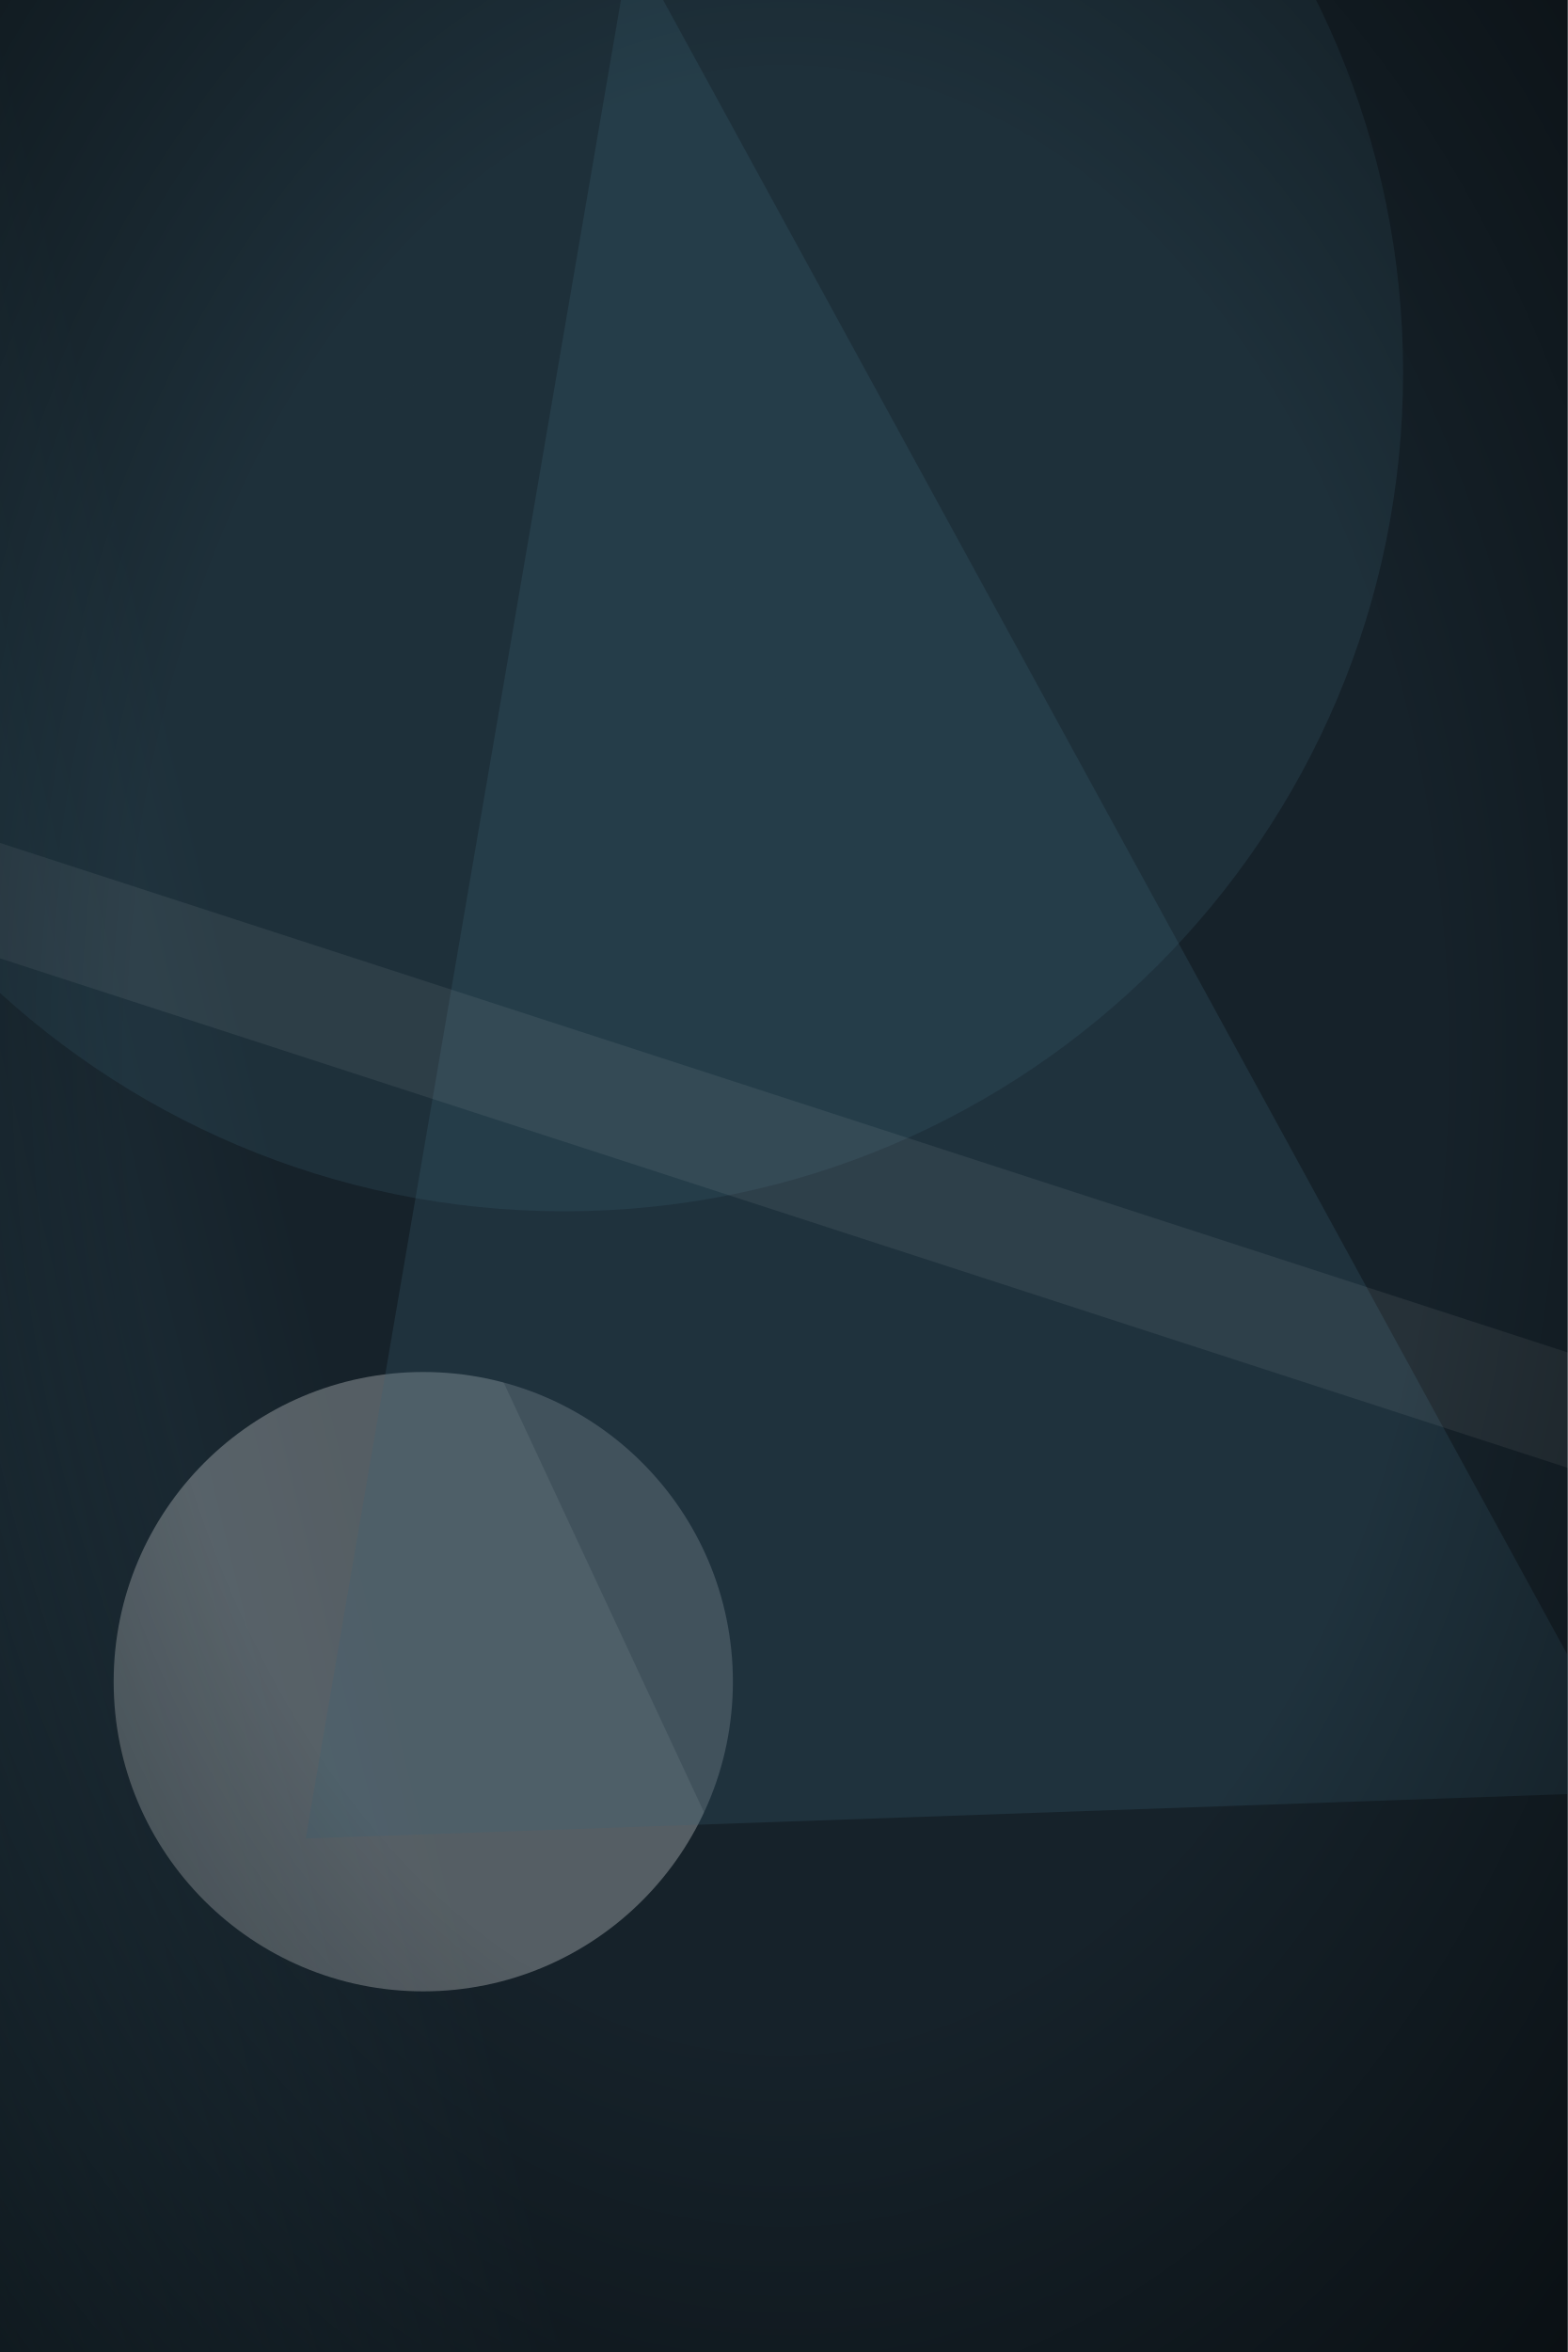
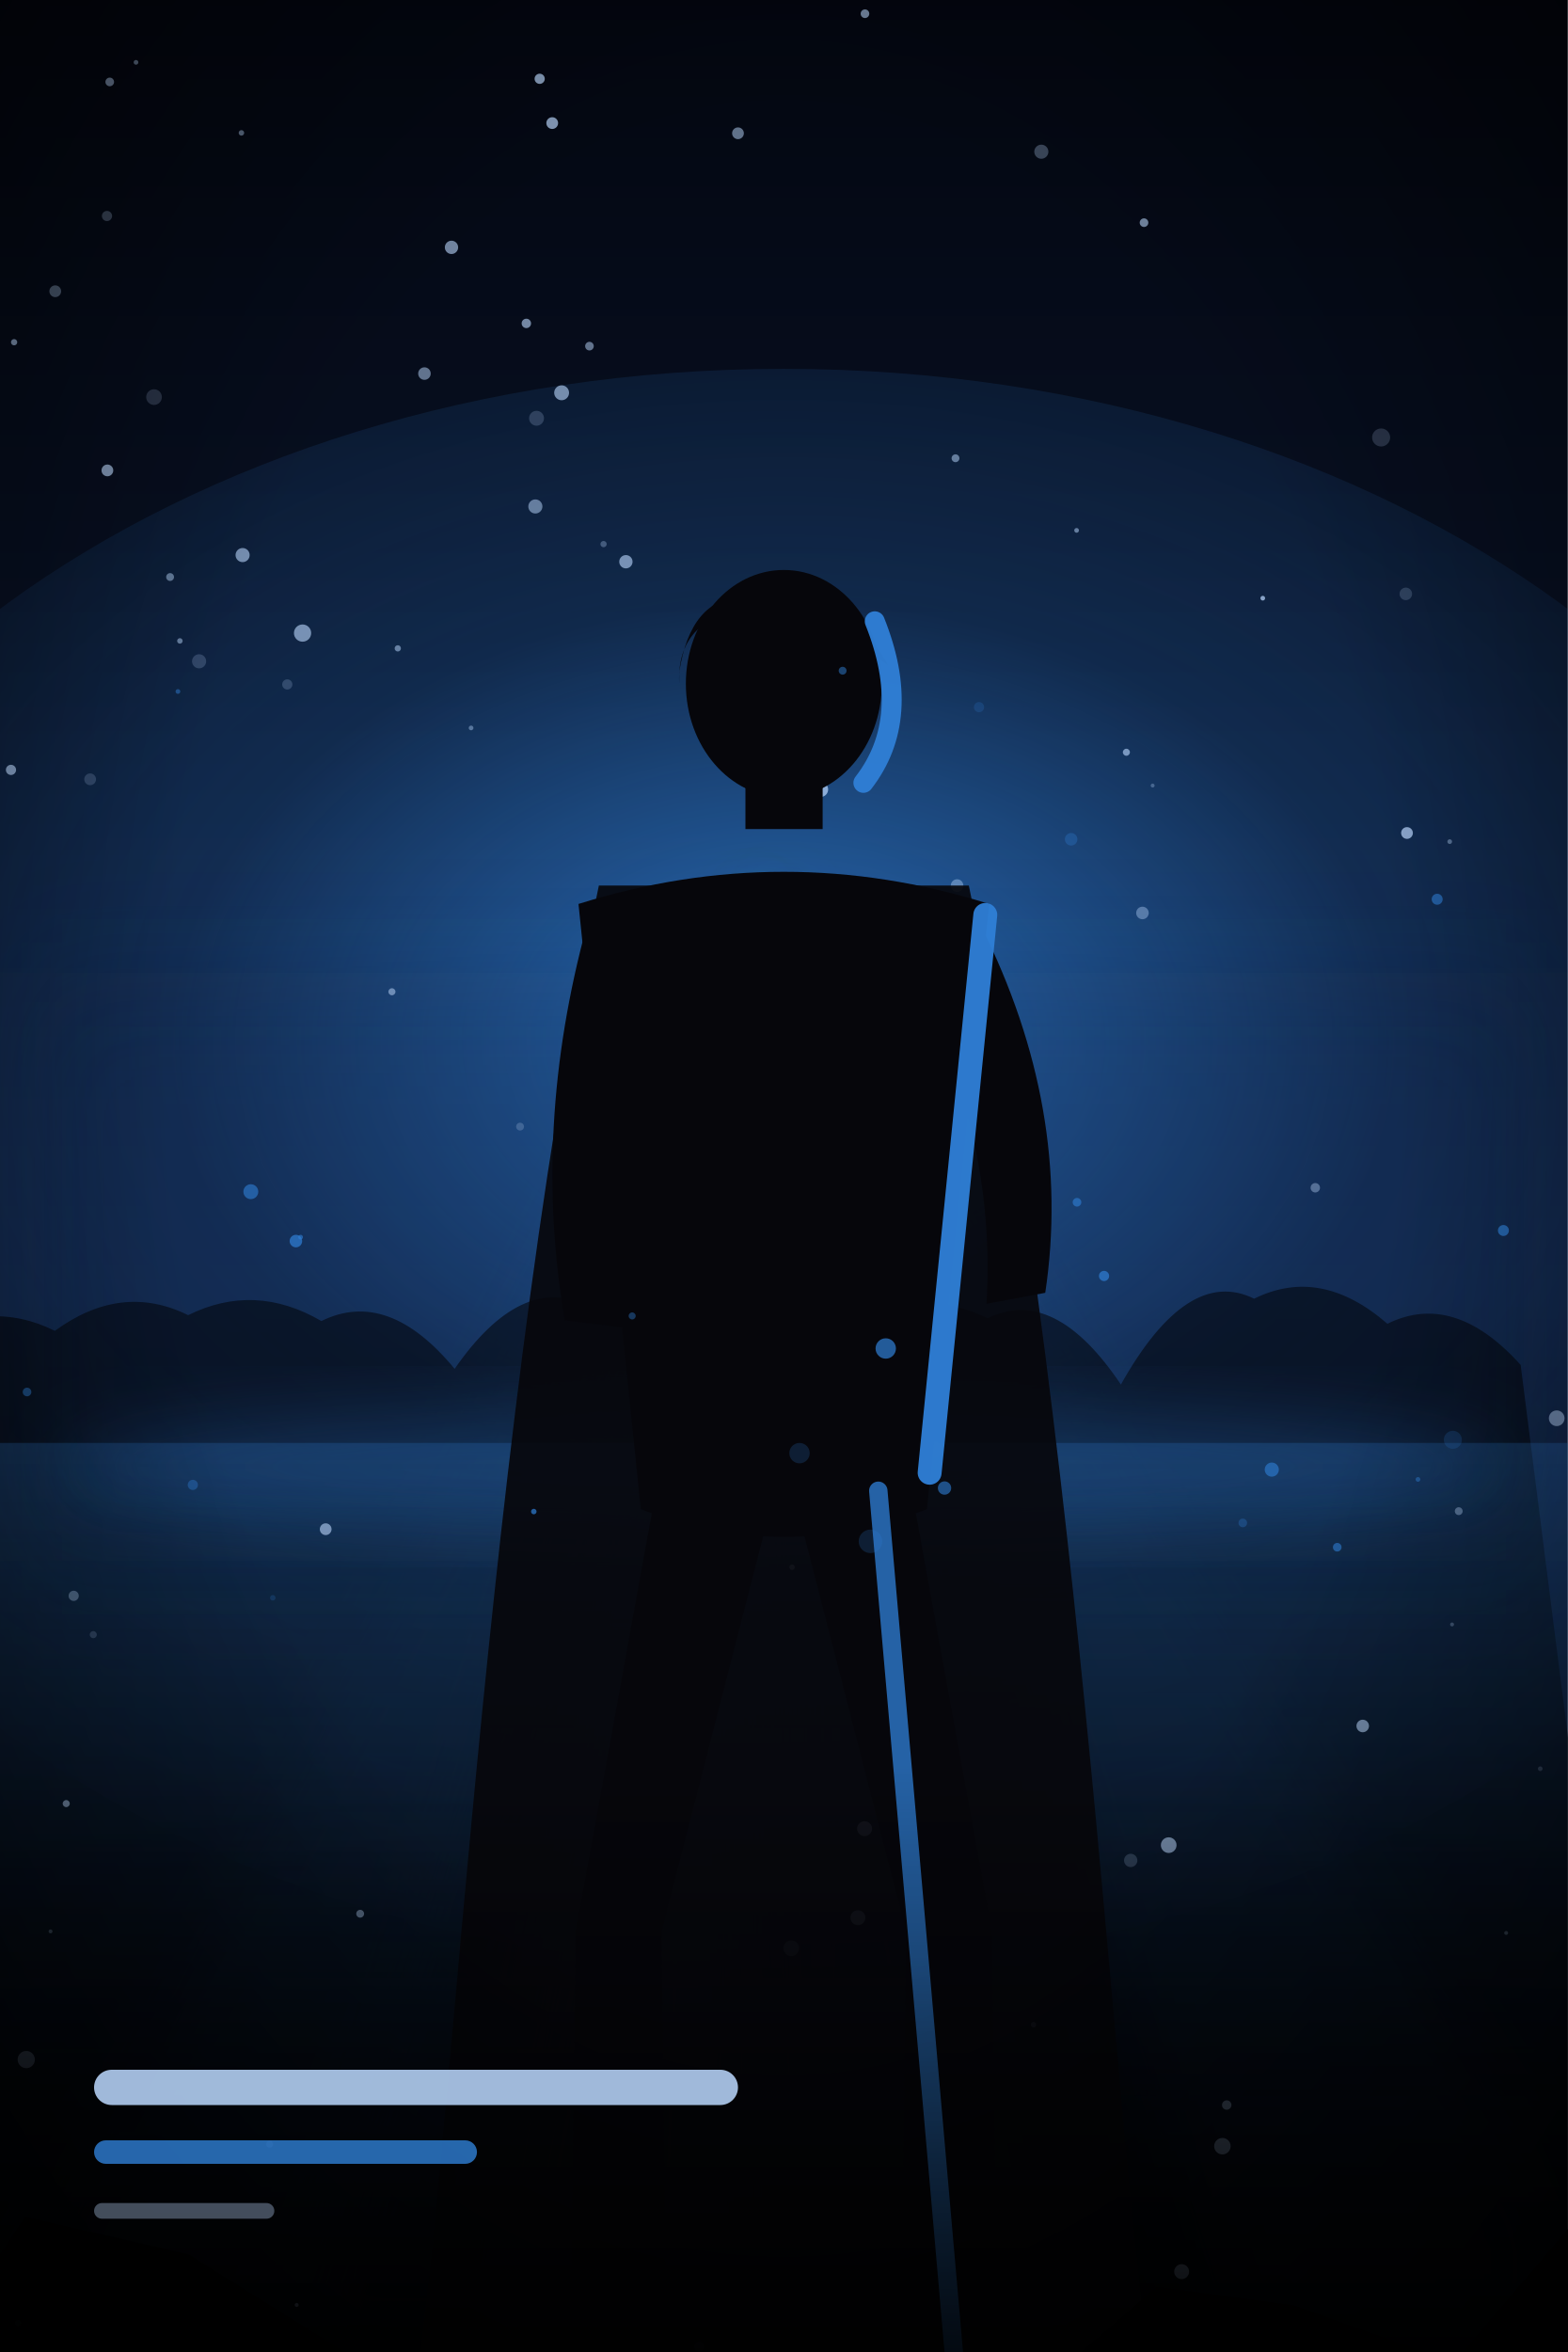
<svg xmlns="http://www.w3.org/2000/svg" viewBox="0 0 400 600" width="400" height="600">
  <defs>
-     <linearGradient id="g" gradientTransform="rotate(160)">
-       <stop offset="0" stop-color="#16222a" />
-       <stop offset="1" stop-color="#3a6073" />
+     <linearGradient id="sky19" x1="0" y1="0" x2="0" y2="1">
+       <stop offset="0" stop-color="#03060f" />
+       <stop offset=".55" stop-color="#0d1c3a" />
+       <stop offset="1" stop-color="#03060f" />
    </linearGradient>
-     <radialGradient id="v" cx="0.5" cy="0.45" r="0.75">
-       <stop offset="0.55" stop-color="#000" stop-opacity="0" />
-       <stop offset="1" stop-color="#000" stop-opacity="0.55" />
+     <radialGradient id="halo19" cx=".5" cy=".42" r=".62">
+       <stop offset="0" stop-color="#2f7fd6" stop-opacity=".85" />
+       <stop offset=".45" stop-color="#2f7fd6" stop-opacity=".22" />
+       <stop offset="1" stop-color="#2f7fd6" stop-opacity="0" />
    </radialGradient>
+     <linearGradient id="fig19" x1="0" y1="0" x2="0" y2="1">
+       <stop offset="0" stop-color="#000" stop-opacity=".92" />
+       <stop offset="1" stop-color="#000" stop-opacity=".99" />
+     </linearGradient>
+     <linearGradient id="floor19" x1="0" y1="0" x2="0" y2="1">
+       <stop offset="0" stop-color="#2f7fd6" stop-opacity=".30" />
+       <stop offset="1" stop-color="#03060f" stop-opacity="0" />
+     </linearGradient>
+     <radialGradient id="vig19" cx=".5" cy=".45" r=".78">
+       <stop offset=".5" stop-color="#000" stop-opacity="0" />
+       <stop offset="1" stop-color="#000" stop-opacity=".72" />
+     </radialGradient>
+     <linearGradient id="band19" x1="0" y1="0" x2="0" y2="1">
+       <stop offset="0" stop-color="#000" stop-opacity="0" />
+       <stop offset="1" stop-color="#000" stop-opacity=".85" />
+     </linearGradient>
+     <filter id="soft19" x="-30%" y="-30%" width="160%" height="160%">
+       <feGaussianBlur stdDeviation="9" />
+     </filter>
+     <filter id="mist19" x="-30%" y="-30%" width="160%" height="160%">
+       <feGaussianBlur stdDeviation="16" />
+     </filter>
  </defs>
-   <rect width="400" height="600" fill="url(#g)" />
-   <polygon points="352,81 417,522 62,279" fill="#16222a" opacity="0.17" />
-   <circle cx="108" cy="429" r="79" fill="#ffffff" opacity="0.27" />
-   <rect x="27" y="135" width="139" height="417" transform="rotate(-25 27 135)" fill="#16222a" opacity="0.28" />
-   <circle cx="144" cy="95" r="214" fill="#3a6073" opacity="0.23" />
-   <polygon points="78,469 419,457 161,-15" fill="#3a6073" opacity="0.26" />
-   <rect x="-200" y="281" width="900" height="28" transform="rotate(18 200 300)" fill="#ffffff" opacity="0.07" />
-   <rect width="400" height="600" fill="url(#v)" />
+   <rect width="400" height="600" fill="url(#sky19)" />
+   <ellipse cx="200.0" cy="298.1" rx="280.0" ry="204" fill="url(#halo19)" />
+   <polygon points="195.5,218.1 201.8,600 255.1,600" fill="#2f7fd6" opacity="0.1" filter="url(#soft19)" />
+   <polygon points="195.5,218.1 70.6,600 132.5,600" fill="#2f7fd6" opacity="0.1" filter="url(#soft19)" />
+   <polygon points="195.5,218.1 314.8,600 418.7,600" fill="#2f7fd6" opacity="0.1" filter="url(#soft19)" />
+   <polygon points="195.5,218.1 1.3,600 76.8,600" fill="#2f7fd6" opacity="0.1" filter="url(#soft19)" />
+   <polygon points="195.5,218.1 124.1,600 203.3,600" fill="#2f7fd6" opacity="0.1" filter="url(#soft19)" />
+   <polygon points="195.5,218.1 120.4,600 181.5,600" fill="#2f7fd6" opacity="0.1" filter="url(#soft19)" />
+   <path d="M-20.0,341.7 Q-3.0,331.1 14.0,339.5 Q31.0,327.1 48.0,335.5 Q65.0,327.1 82.0,337.0 Q99.0,328.6 116.0,349.2 Q133.0,324.7 150.0,333.1 Q167.0,324.7 184.0,334.5 Q201.0,326.1 218.0,338.1 Q235.0,327.9 252.0,336.3 Q269.0,327.9 286.0,353.2 Q303.0,322.9 320.0,331.3 Q337.0,322.9 354.0,337.7 Q371.0,329.3 388.0,348.2 L420,600 L-20,600 Z" fill="#000" opacity="0.6" />
+   <rect x="0" y="368.1" width="400" height="231.9" fill="url(#floor19)" />
+   <ellipse cx="200.0" cy="374.1" rx="184.0" ry="16" fill="#2f7fd6" opacity=".3" filter="url(#soft19)" />
+   <circle cx="134.3" cy="82.5" r="1.2" fill="#bcd9ff" opacity="0.6" />
+   <circle cx="27.4" cy="120.0" r="1.5" fill="#bcd9ff" opacity="0.7" />
+   <circle cx="220.7" cy="3.5" r="1.1" fill="#bcd9ff" opacity="0.6" />
+   <circle cx="404.7" cy="384.9" r="0.9" fill="#bcd9ff" opacity="0.5" />
+   <circle cx="298.2" cy="470.7" r="2.0" fill="#bcd9ff" opacity="0.6" />
+   <circle cx="101.5" cy="165.4" r="0.8" fill="#bcd9ff" opacity="0.5" />
+   <circle cx="136.9" cy="106.7" r="1.9" fill="#bcd9ff" opacity="0.2" />
+   <circle cx="347.7" cy="440.3" r="1.6" fill="#bcd9ff" opacity="0.6" />
+   <circle cx="358.7" cy="151.5" r="1.6" fill="#bcd9ff" opacity="0.2" />
+   <circle cx="75.7" cy="588.0" r="0.5" fill="#bcd9ff" opacity="0.6" />
+   <circle cx="27.3" cy="55.1" r="1.3" fill="#bcd9ff" opacity="0.3" />
+   <circle cx="61.6" cy="33.9" r="0.7" fill="#bcd9ff" opacity="0.5" />
+   <circle cx="218.9" cy="489.2" r="1.9" fill="#bcd9ff" opacity="0.7" />
+   <circle cx="136.6" cy="129.2" r="1.8" fill="#bcd9ff" opacity="0.5" />
+   <circle cx="171.5" cy="379.3" r="2.3" fill="#bcd9ff" opacity="0.6" />
+   <circle cx="322.2" cy="152.6" r="0.6" fill="#bcd9ff" opacity="0.7" />
+   <circle cx="163.4" cy="493.0" r="1.0" fill="#bcd9ff" opacity="0.4" />
+   <circle cx="247.5" cy="241.8" r="0.7" fill="#bcd9ff" opacity="0.2" />
+   <circle cx="220.6" cy="466.5" r="1.9" fill="#bcd9ff" opacity="0.7" />
+   <circle cx="137.7" cy="20.1" r="1.3" fill="#bcd9ff" opacity="0.7" />
+   <circle cx="83.1" cy="390.1" r="1.5" fill="#bcd9ff" opacity="0.7" />
+   <circle cx="263.7" cy="516.5" r="0.7" fill="#bcd9ff" opacity="0.7" />
+   <circle cx="45.9" cy="163.5" r="0.7" fill="#bcd9ff" opacity="0.5" />
+   <circle cx="301.5" cy="579.5" r="1.9" fill="#bcd9ff" opacity="0.5" />
+   <circle cx="-2.7" cy="293.5" r="0.5" fill="#bcd9ff" opacity="0.3" />
+   <circle cx="150.4" cy="88.3" r="1.1" fill="#bcd9ff" opacity="0.5" />
+   <circle cx="406.4" cy="409.2" r="2.3" fill="#bcd9ff" opacity="0.5" />
+   <circle cx="244.2" cy="225.9" r="1.6" fill="#bcd9ff" opacity="0.4" />
+   <circle cx="2.8" cy="196.4" r="1.3" fill="#bcd9ff" opacity="0.7" />
+   <circle cx="369.9" cy="214.7" r="0.6" fill="#bcd9ff" opacity="0.4" />
+   <circle cx="178.4" cy="598.6" r="1.3" fill="#bcd9ff" opacity="0.6" />
+   <circle cx="165.0" cy="423.6" r="0.9" fill="#bcd9ff" opacity="0.3" />
+   <circle cx="274.7" cy="135.3" r="0.6" fill="#bcd9ff" opacity="0.5" />
+   <circle cx="68.8" cy="547.0" r="0.9" fill="#bcd9ff" opacity="0.4" />
+   <circle cx="140.9" cy="31.4" r="1.5" fill="#bcd9ff" opacity="0.7" />
+   <circle cx="175.9" cy="285.4" r="2.2" fill="#bcd9ff" opacity="0.6" />
+   <circle cx="34.7" cy="15.9" r="0.6" fill="#bcd9ff" opacity="0.5" />
+   <circle cx="359.0" cy="212.5" r="1.5" fill="#bcd9ff" opacity="0.7" />
+   <circle cx="4.6" cy="592.6" r="0.8" fill="#bcd9ff" opacity="0.6" />
+   <circle cx="50.8" cy="168.7" r="1.8" fill="#bcd9ff" opacity="0.2" />
+   <circle cx="16.9" cy="460.1" r="0.9" fill="#bcd9ff" opacity="0.6" />
+   <circle cx="108.3" cy="95.3" r="1.6" fill="#bcd9ff" opacity="0.5" />
+   <circle cx="163.6" cy="313.7" r="1.7" fill="#bcd9ff" opacity="0.3" />
+   <circle cx="154.0" cy="138.8" r="0.8" fill="#bcd9ff" opacity="0.3" />
+   <circle cx="6.7" cy="525.4" r="2.2" fill="#bcd9ff" opacity="0.3" />
+   <circle cx="288.5" cy="474.6" r="1.7" fill="#bcd9ff" opacity="0.2" />
+   <circle cx="294.1" cy="200.4" r="0.5" fill="#bcd9ff" opacity="0.3" />
+   <circle cx="188.3" cy="34.0" r="1.5" fill="#bcd9ff" opacity="0.5" />
+   <circle cx="291.5" cy="232.9" r="1.6" fill="#bcd9ff" opacity="0.4" />
+   <circle cx="265.7" cy="38.7" r="1.8" fill="#bcd9ff" opacity="0.3" />
+   <circle cx="287.4" cy="191.9" r="0.9" fill="#bcd9ff" opacity="0.6" />
+   <circle cx="238.2" cy="369.8" r="2.2" fill="#bcd9ff" opacity="0.3" />
+   <circle cx="370.5" cy="414.4" r="0.5" fill="#bcd9ff" opacity="0.3" />
+   <circle cx="132.7" cy="287.4" r="1.0" fill="#bcd9ff" opacity="0.3" />
+   <circle cx="43.4" cy="147.2" r="1.0" fill="#bcd9ff" opacity="0.5" />
+   <circle cx="291.9" cy="56.8" r="1.1" fill="#bcd9ff" opacity="0.6" />
+   <circle cx="384.3" cy="493.1" r="0.5" fill="#bcd9ff" opacity="0.3" />
+   <circle cx="61.9" cy="141.6" r="1.8" fill="#bcd9ff" opacity="0.6" />
+   <circle cx="313.0" cy="537.0" r="1.2" fill="#bcd9ff" opacity="0.4" />
+   <circle cx="397.2" cy="361.8" r="2.0" fill="#bcd9ff" opacity="0.6" />
+   <circle cx="91.9" cy="488.2" r="1.0" fill="#bcd9ff" opacity="0.5" />
+   <circle cx="202.1" cy="399.8" r="0.7" fill="#bcd9ff" opacity="0.7" />
+   <circle cx="18.8" cy="407.1" r="1.3" fill="#bcd9ff" opacity="0.4" />
+   <circle cx="39.3" cy="101.3" r="2.0" fill="#bcd9ff" opacity="0.2" />
+   <circle cx="209.4" cy="201.4" r="1.9" fill="#bcd9ff" opacity="0.7" />
+   <circle cx="28.0" cy="20.9" r="1.1" fill="#bcd9ff" opacity="0.6" />
+   <circle cx="12.9" cy="492.7" r="0.5" fill="#bcd9ff" opacity="0.3" />
+   <circle cx="159.7" cy="143.3" r="1.7" fill="#bcd9ff" opacity="0.6" />
+   <circle cx="-6.6" cy="285.6" r="1.7" fill="#bcd9ff" opacity="0.2" />
+   <circle cx="115.2" cy="63.1" r="1.7" fill="#bcd9ff" opacity="0.6" />
+   <circle cx="166.0" cy="586.0" r="1.7" fill="#bcd9ff" opacity="0.4" />
+   <circle cx="311.9" cy="547.5" r="2.1" fill="#bcd9ff" opacity="0.4" />
+   <circle cx="77.2" cy="161.5" r="2.2" fill="#bcd9ff" opacity="0.6" />
+   <circle cx="23.0" cy="198.8" r="1.5" fill="#bcd9ff" opacity="0.2" />
+   <circle cx="372.2" cy="385.5" r="1.0" fill="#bcd9ff" opacity="0.5" />
+   <circle cx="393.0" cy="451.2" r="0.6" fill="#bcd9ff" opacity="0.2" />
+   <circle cx="192.4" cy="293.1" r="1.5" fill="#bcd9ff" opacity="0.2" />
+   <circle cx="3.6" cy="87.3" r="0.8" fill="#bcd9ff" opacity="0.7" />
+   <circle cx="23.8" cy="417.0" r="0.9" fill="#bcd9ff" opacity="0.2" />
+   <circle cx="120.2" cy="185.7" r="0.6" fill="#bcd9ff" opacity="0.4" />
+   <circle cx="14.1" cy="74.3" r="1.5" fill="#bcd9ff" opacity="0.4" />
+   <circle cx="352.4" cy="111.6" r="2.3" fill="#bcd9ff" opacity="0.2" />
+   <circle cx="243.8" cy="116.9" r="1.0" fill="#bcd9ff" opacity="0.5" />
+   <circle cx="143.3" cy="100.2" r="1.9" fill="#bcd9ff" opacity="0.6" />
+   <circle cx="225.2" cy="233.7" r="1.8" fill="#bcd9ff" opacity="0.5" />
+   <circle cx="409.3" cy="595.0" r="0.8" fill="#bcd9ff" opacity="0.2" />
+   <circle cx="73.3" cy="174.6" r="1.3" fill="#bcd9ff" opacity="0.2" />
+   <circle cx="100.0" cy="253.0" r="0.9" fill="#bcd9ff" opacity="0.6" />
+   <circle cx="201.9" cy="497.0" r="2.0" fill="#bcd9ff" opacity="0.4" />
+   <circle cx="335.6" cy="303.0" r="1.2" fill="#bcd9ff" opacity="0.5" />
+   <rect x="-20" y="248.1" width="440" height="150" fill="#0d1c3a" opacity=".22" filter="url(#mist19)" />
+   <g>
+     <path d="M152.8,225.9 C121.4,375.7 113.7,583.9 104.1,616.7 L295.9,616.7 C286.3,583.9 278.6,375.7 247.2,225.9 Z" fill="#06060b" opacity=".92" />
+     <path d="M168.2,375.7 L198.9,375.7 L168.8,492.7 L170.2,612.0 L145.4,612.0 L146.9,492.7 Z" fill="#06060b" />
+     <path d="M201.1,375.7 L231.8,375.7 L253.1,492.7 L254.6,612.0 L229.8,612.0 L231.2,492.7 Z" fill="#06060b" />
+     <path d="M147.6,230.6 Q200.0,214.2 252.4,230.6 L236.5,385.0 Q200.0,399.1 163.5,385.0 Z" fill="#06060b" />
+     <path d="M149.7,236.2 q-14.0,51.5 -5.6,100.6 l15.0,1.9 q-1.9,-51.5 12.2,-95.9 Z" fill="#06060b" />
+     <path d="M250.3,236.2 q23.4,46.8 16.4,93.6 l-15.0,2.8 q2.8,-44.5 -21.1,-88.9 Z" fill="#06060b" />
+     <rect x="190.2" y="190.4" width="19.7" height="21.1" fill="#06060b" />
+     <ellipse cx="200.0" cy="174.4" rx="25.0" ry="29.0" fill="#06060b" />
+     <path d="M173.3,171.5 q5.8,-37.7 53.4,-1.7 q-8.7,-16.0 -26.7,-15.1 q-27.6,-0.6 -26.7,19.7 Z" fill="#06060b" />
+     <g opacity=".95" stroke="#2f7fd6" fill="none" stroke-linecap="round">
+       <path d="M223.2,158.5 q9.9,24.7 -2.9,41.2" stroke-width="5.1" />
+       <path d="M251.4,233.4 L237.2,375.7" stroke-width="6.1" />
+       <path d="M224.1,380.3 L244.0,607.3" stroke-width="4.7" opacity=".8" />
+     </g>
+   </g>
+   <circle cx="136.2" cy="385.6" r="0.7" fill="#2f7fd6" opacity="0.7" />
+   <circle cx="222.1" cy="393.2" r="3.0" fill="#2f7fd6" opacity="0.2" />
+   <circle cx="75.5" cy="316.6" r="1.6" fill="#2f7fd6" opacity="0.7" />
+   <circle cx="281.7" cy="325.5" r="1.3" fill="#2f7fd6" opacity="0.7" />
+   <circle cx="76.7" cy="315.6" r="0.6" fill="#2f7fd6" opacity="0.6" />
+   <circle cx="64.0" cy="304.0" r="1.9" fill="#2f7fd6" opacity="0.6" />
+   <circle cx="341.2" cy="394.7" r="1.1" fill="#2f7fd6" opacity="0.6" />
+   <circle cx="-8.3" cy="178.1" r="1.6" fill="#2f7fd6" opacity="0.5" />
+   <circle cx="249.8" cy="180.4" r="1.3" fill="#2f7fd6" opacity="0.2" />
+   <circle cx="6.9" cy="355.1" r="1.1" fill="#2f7fd6" opacity="0.5" />
+   <circle cx="49.2" cy="378.8" r="1.3" fill="#2f7fd6" opacity="0.4" />
+   <circle cx="324.5" cy="374.9" r="1.8" fill="#2f7fd6" opacity="0.6" />
+   <circle cx="241.0" cy="379.6" r="1.7" fill="#2f7fd6" opacity="0.6" />
+   <circle cx="226.0" cy="344.0" r="2.6" fill="#2f7fd6" opacity="0.7" />
+   <circle cx="366.7" cy="229.4" r="1.4" fill="#2f7fd6" opacity="0.6" />
+   <circle cx="45.4" cy="176.4" r="0.6" fill="#2f7fd6" opacity="0.5" />
+   <circle cx="383.6" cy="313.9" r="1.4" fill="#2f7fd6" opacity="0.7" />
+   <circle cx="361.8" cy="377.4" r="0.6" fill="#2f7fd6" opacity="0.5" />
+   <circle cx="273.3" cy="214.1" r="1.6" fill="#2f7fd6" opacity="0.3" />
+   <circle cx="317.1" cy="388.5" r="1.1" fill="#2f7fd6" opacity="0.3" />
+   <circle cx="370.7" cy="367.3" r="2.3" fill="#2f7fd6" opacity="0.2" />
+   <circle cx="215.0" cy="171.1" r="1.0" fill="#2f7fd6" opacity="0.5" />
+   <circle cx="274.8" cy="306.7" r="1.1" fill="#2f7fd6" opacity="0.6" />
+   <circle cx="204.0" cy="370.7" r="2.6" fill="#2f7fd6" opacity="0.2" />
+   <circle cx="161.3" cy="335.7" r="0.9" fill="#2f7fd6" opacity="0.4" />
+   <circle cx="69.6" cy="407.6" r="0.7" fill="#2f7fd6" opacity="0.2" />
+   <path d="M275.9,600 L295.1,583.4 L330.1,588.1 L363.3,600 Z" fill="#000" opacity=".85" />
+   <path d="M-16.5,600 L6.4,565.5 L48.2,575.1 L87.9,600 Z" fill="#000" opacity=".85" />
+   <path d="M373.3,600 L400.2,568.4 L449.2,577.2 L495.7,600 Z" fill="#000" opacity=".85" />
+   <rect width="400" height="600" fill="url(#vig19)" />
+   <rect x="0" y="450" width="400" height="150" fill="url(#band19)" />
+   <rect x="24" y="528" width="164.3" height="9" rx="4.5" fill="#bcd9ff" opacity=".85" />
+   <rect x="24" y="546" width="97.7" height="6" rx="3" fill="#2f7fd6" opacity=".8" />
+   <rect x="24" y="562" width="46" height="4" rx="2" fill="#bcd9ff" opacity=".35" />
</svg>
